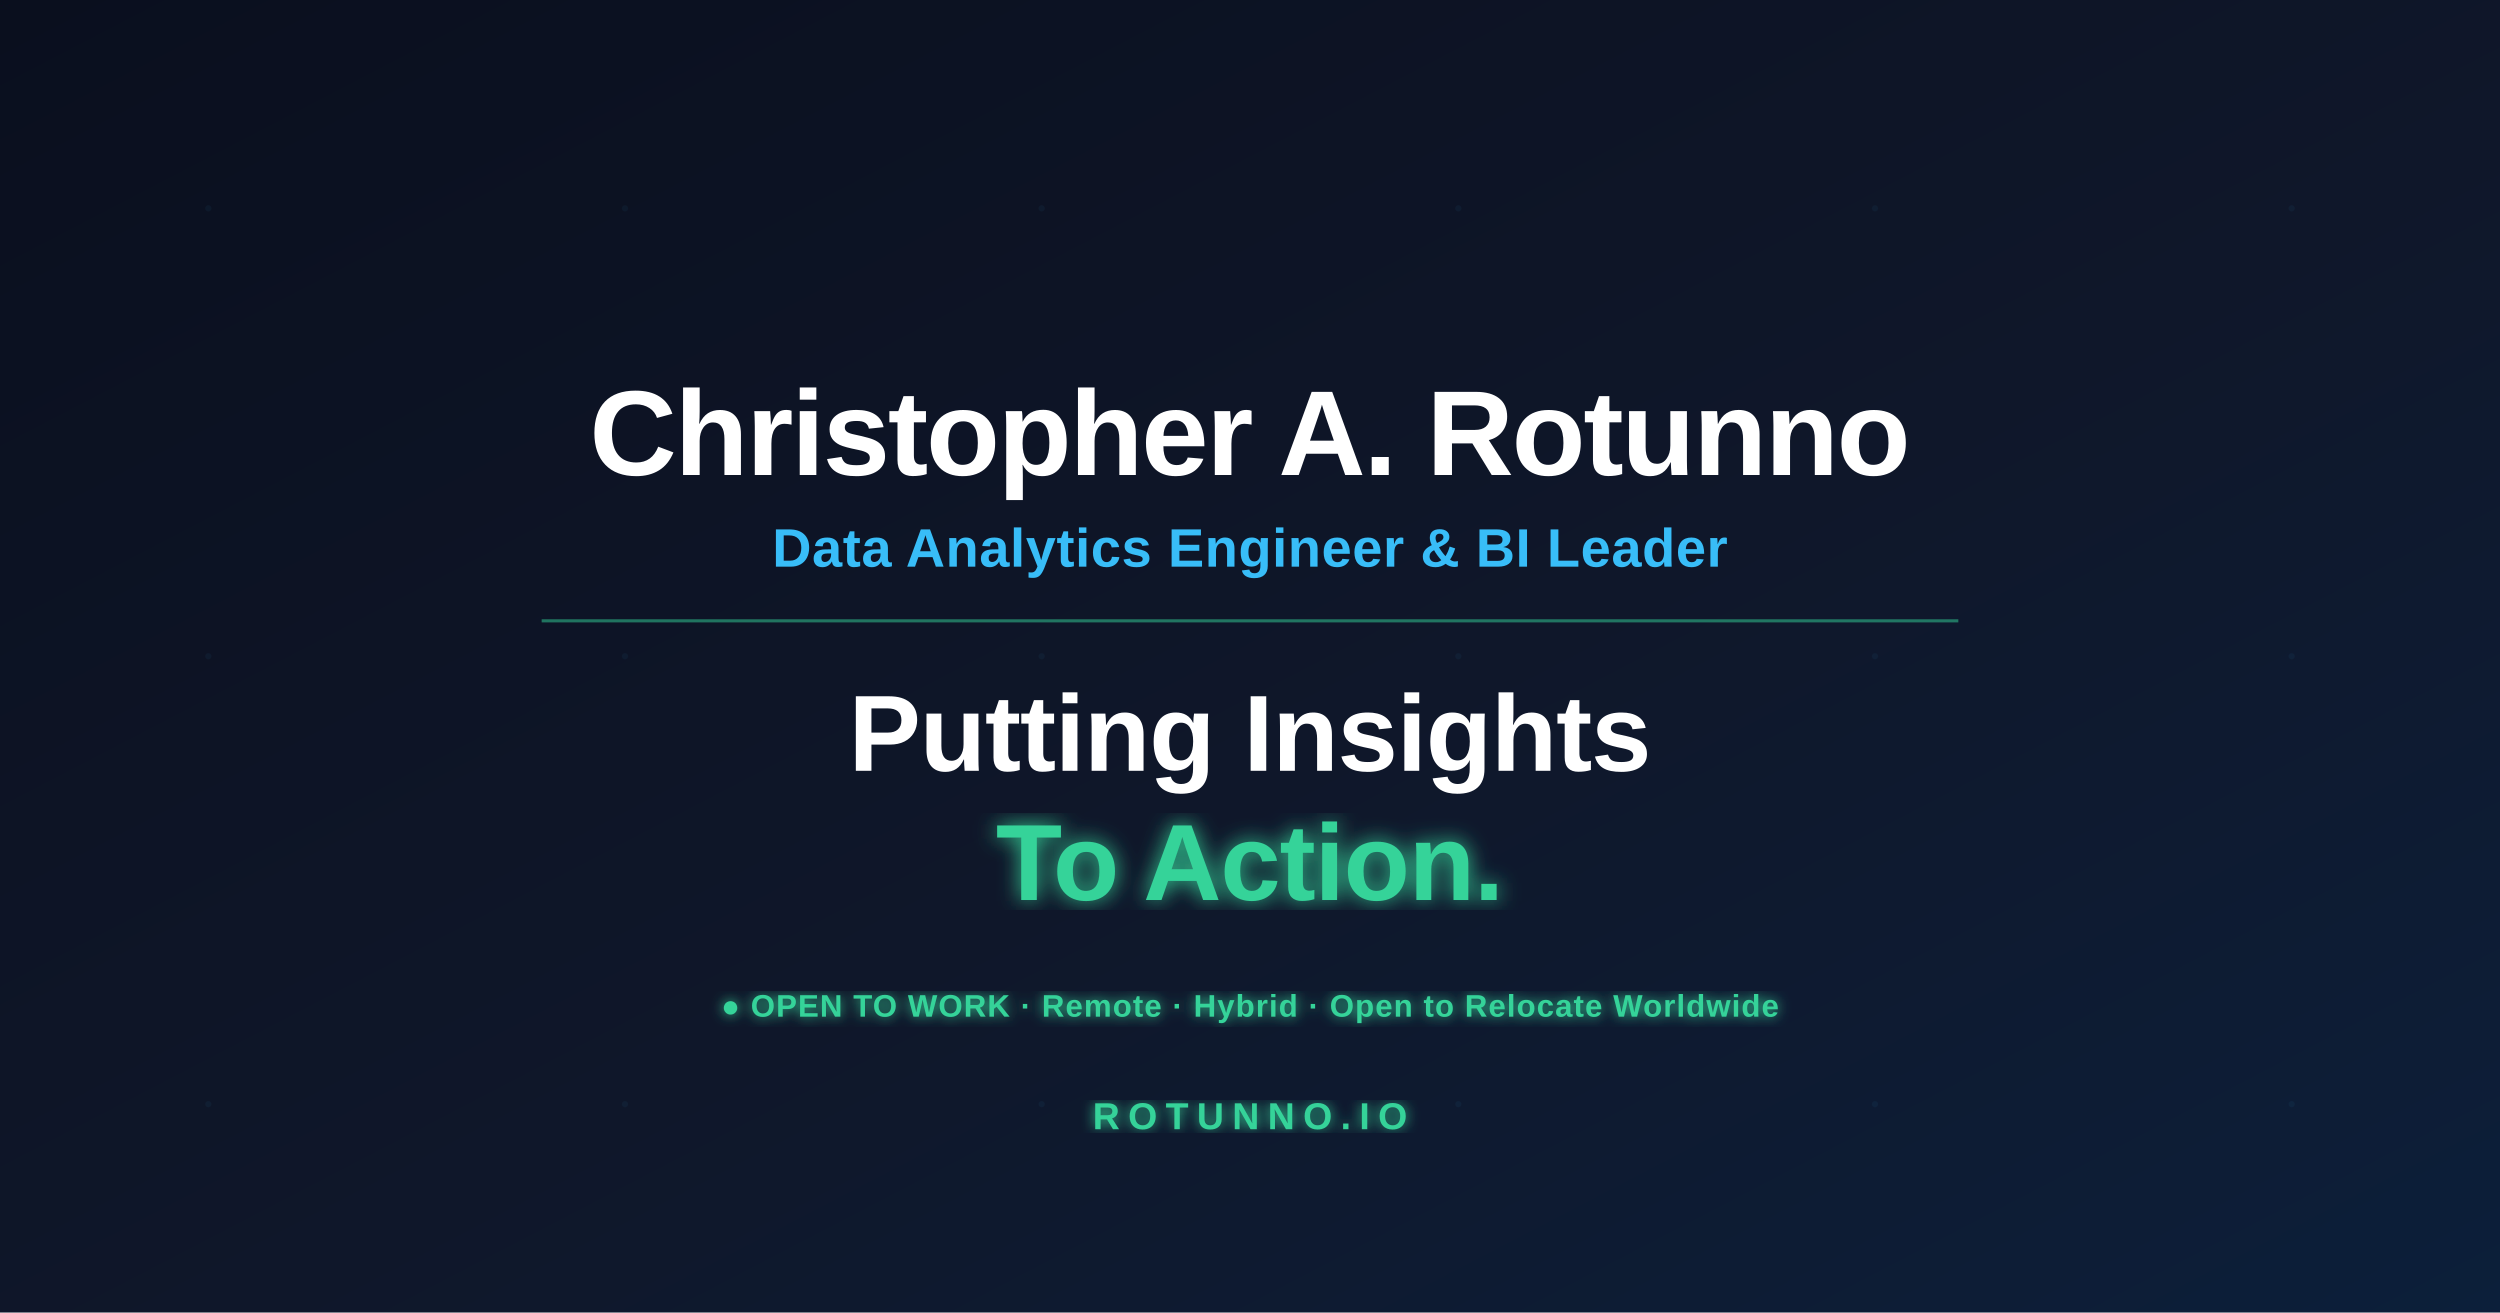
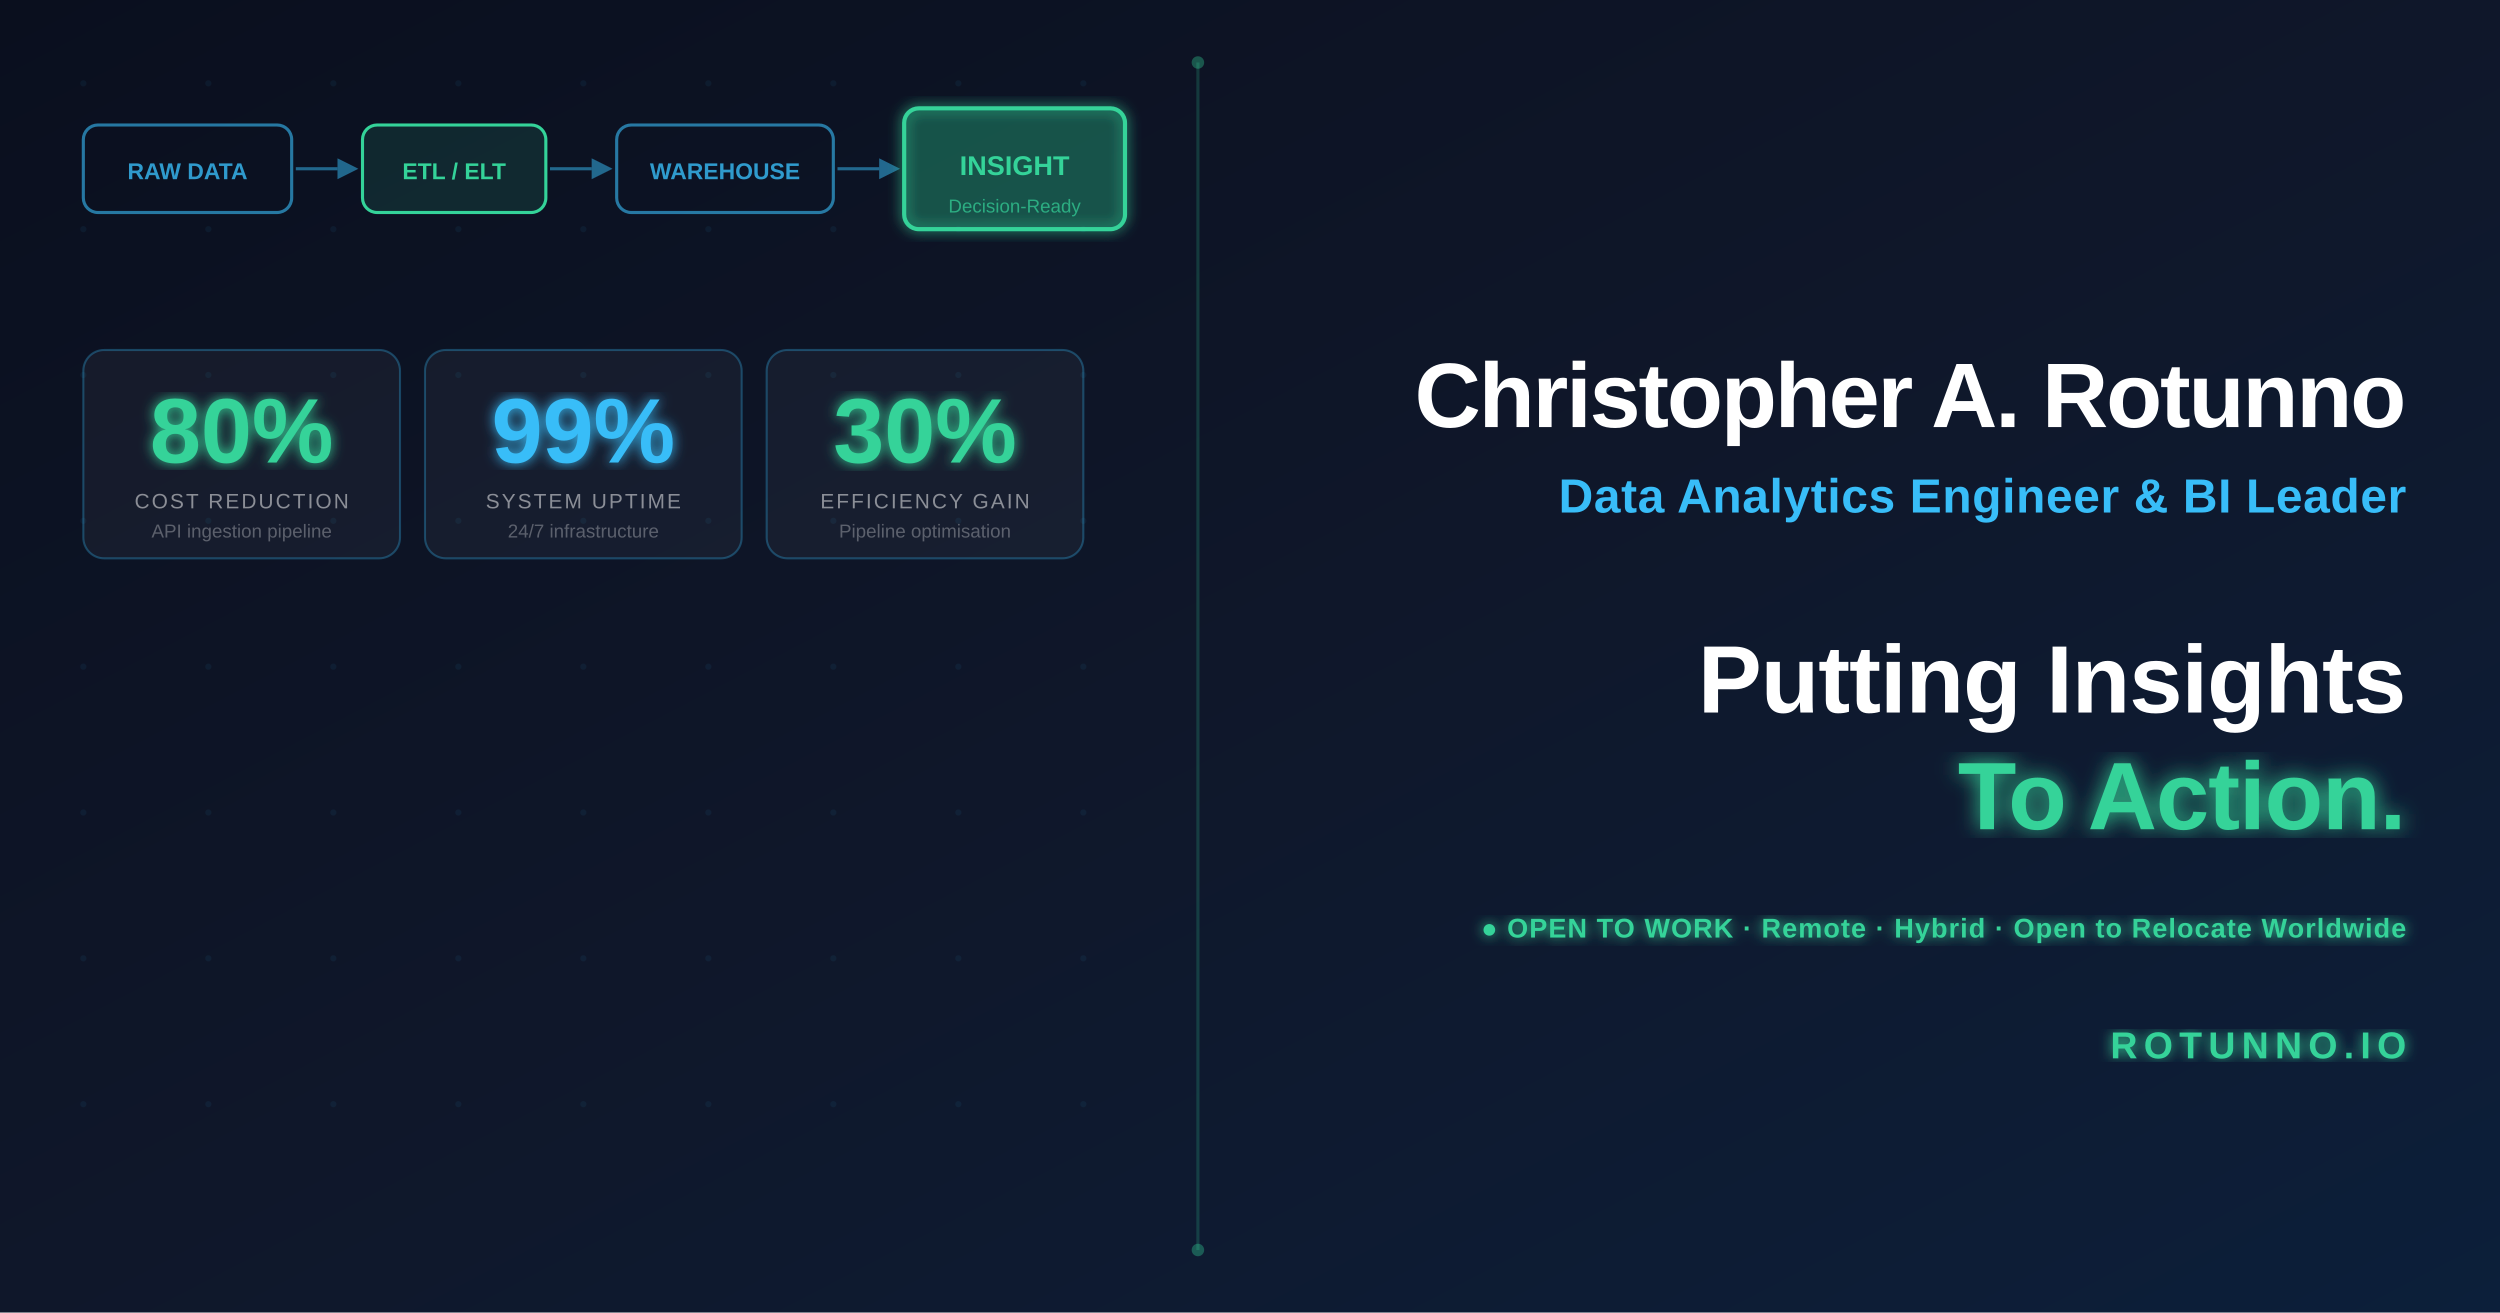
<svg xmlns="http://www.w3.org/2000/svg" viewBox="0 0 1200 630" width="1200" height="630">
  <defs>
    <linearGradient id="bg" x1="0%" y1="0%" x2="100%" y2="100%">
      <stop offset="0%" stop-color="#0a0f1e" />
-       <stop offset="55%" stop-color="#0f172a" />
+       <stop offset="50%" stop-color="#0f172a" />
      <stop offset="100%" stop-color="#0c1f3a" />
+     </linearGradient>
+     <linearGradient id="emeraldLine" x1="0%" y1="0%" x2="100%" y2="0%">
+       <stop offset="0%" stop-color="#34d399" stop-opacity="0" />
+       <stop offset="40%" stop-color="#34d399" stop-opacity="1" />
+       <stop offset="100%" stop-color="#34d399" stop-opacity="0.3" />
    </linearGradient>
    <filter id="glow">
      <feGaussianBlur stdDeviation="3" result="coloredBlur" />
      <feMerge>
        <feMergeNode in="coloredBlur" />
        <feMergeNode in="SourceGraphic" />
      </feMerge>
    </filter>
    <filter id="glowStrong">
      <feGaussianBlur stdDeviation="5" result="coloredBlur" />
      <feMerge>
        <feMergeNode in="coloredBlur" />
        <feMergeNode in="SourceGraphic" />
      </feMerge>
    </filter>
  </defs>
  <rect width="1200" height="630" fill="url(#bg)" />
-   <g fill="#38bdf8" opacity="0.05">
-     <circle cx="100" cy="100" r="1.5" />
-     <circle cx="300" cy="100" r="1.5" />
-     <circle cx="500" cy="100" r="1.5" />
-     <circle cx="700" cy="100" r="1.5" />
-     <circle cx="900" cy="100" r="1.5" />
-     <circle cx="1100" cy="100" r="1.5" />
-     <circle cx="100" cy="315" r="1.5" />
-     <circle cx="300" cy="315" r="1.5" />
-     <circle cx="500" cy="315" r="1.5" />
-     <circle cx="700" cy="315" r="1.5" />
-     <circle cx="900" cy="315" r="1.5" />
-     <circle cx="1100" cy="315" r="1.5" />
+   <g fill="#38bdf8" opacity="0.06">
+     <circle cx="40" cy="40" r="1.5" />
+     <circle cx="100" cy="40" r="1.5" />
+     <circle cx="160" cy="40" r="1.5" />
+     <circle cx="220" cy="40" r="1.5" />
+     <circle cx="280" cy="40" r="1.5" />
+     <circle cx="340" cy="40" r="1.5" />
+     <circle cx="400" cy="40" r="1.5" />
+     <circle cx="460" cy="40" r="1.5" />
+     <circle cx="520" cy="40" r="1.5" />
+     <circle cx="40" cy="110" r="1.5" />
+     <circle cx="100" cy="110" r="1.5" />
+     <circle cx="160" cy="110" r="1.5" />
+     <circle cx="220" cy="110" r="1.5" />
+     <circle cx="280" cy="110" r="1.5" />
+     <circle cx="340" cy="110" r="1.5" />
+     <circle cx="400" cy="110" r="1.5" />
+     <circle cx="460" cy="110" r="1.5" />
+     <circle cx="520" cy="110" r="1.5" />
+     <circle cx="40" cy="180" r="1.5" />
+     <circle cx="100" cy="180" r="1.5" />
+     <circle cx="160" cy="180" r="1.5" />
+     <circle cx="220" cy="180" r="1.5" />
+     <circle cx="280" cy="180" r="1.5" />
+     <circle cx="340" cy="180" r="1.5" />
+     <circle cx="400" cy="180" r="1.5" />
+     <circle cx="460" cy="180" r="1.5" />
+     <circle cx="520" cy="180" r="1.5" />
+     <circle cx="40" cy="250" r="1.5" />
+     <circle cx="100" cy="250" r="1.5" />
+     <circle cx="160" cy="250" r="1.5" />
+     <circle cx="220" cy="250" r="1.5" />
+     <circle cx="280" cy="250" r="1.5" />
+     <circle cx="340" cy="250" r="1.5" />
+     <circle cx="400" cy="250" r="1.5" />
+     <circle cx="460" cy="250" r="1.5" />
+     <circle cx="520" cy="250" r="1.5" />
+     <circle cx="40" cy="320" r="1.5" />
+     <circle cx="100" cy="320" r="1.5" />
+     <circle cx="160" cy="320" r="1.5" />
+     <circle cx="220" cy="320" r="1.5" />
+     <circle cx="280" cy="320" r="1.5" />
+     <circle cx="340" cy="320" r="1.5" />
+     <circle cx="400" cy="320" r="1.5" />
+     <circle cx="460" cy="320" r="1.5" />
+     <circle cx="520" cy="320" r="1.5" />
+     <circle cx="40" cy="390" r="1.5" />
+     <circle cx="100" cy="390" r="1.5" />
+     <circle cx="160" cy="390" r="1.5" />
+     <circle cx="220" cy="390" r="1.5" />
+     <circle cx="280" cy="390" r="1.5" />
+     <circle cx="340" cy="390" r="1.5" />
+     <circle cx="400" cy="390" r="1.5" />
+     <circle cx="460" cy="390" r="1.5" />
+     <circle cx="520" cy="390" r="1.5" />
+     <circle cx="40" cy="460" r="1.5" />
+     <circle cx="100" cy="460" r="1.5" />
+     <circle cx="160" cy="460" r="1.5" />
+     <circle cx="220" cy="460" r="1.5" />
+     <circle cx="280" cy="460" r="1.5" />
+     <circle cx="340" cy="460" r="1.5" />
+     <circle cx="400" cy="460" r="1.5" />
+     <circle cx="460" cy="460" r="1.5" />
+     <circle cx="520" cy="460" r="1.5" />
+     <circle cx="40" cy="530" r="1.5" />
    <circle cx="100" cy="530" r="1.5" />
-     <circle cx="300" cy="530" r="1.5" />
-     <circle cx="500" cy="530" r="1.5" />
-     <circle cx="700" cy="530" r="1.5" />
-     <circle cx="900" cy="530" r="1.5" />
-     <circle cx="1100" cy="530" r="1.5" />
+     <circle cx="160" cy="530" r="1.5" />
+     <circle cx="220" cy="530" r="1.5" />
+     <circle cx="280" cy="530" r="1.5" />
+     <circle cx="340" cy="530" r="1.5" />
+     <circle cx="400" cy="530" r="1.5" />
+     <circle cx="460" cy="530" r="1.5" />
+     <circle cx="520" cy="530" r="1.5" />
  </g>
-   <text x="600" y="228" text-anchor="middle" font-family="Arial,Helvetica,sans-serif" font-size="58" font-weight="900" fill="white" letter-spacing="-1">Christopher A. Rotunno</text>
-   <text x="600" y="272" text-anchor="middle" font-family="Arial,Helvetica,sans-serif" font-size="26" font-weight="600" fill="#38bdf8" letter-spacing="0.3">Data Analytics Engineer &amp; BI Leader</text>
-   <line x1="260" y1="298" x2="940" y2="298" stroke="#34d399" stroke-width="1.5" opacity="0.5" />
-   <text x="600" y="370" text-anchor="middle" font-family="Arial,Helvetica,sans-serif" font-size="52" font-weight="800" fill="white" letter-spacing="-0.5">Putting Insights</text>
-   <text x="600" y="432" text-anchor="middle" font-family="Arial,Helvetica,sans-serif" font-size="52" font-weight="800" fill="#34d399" letter-spacing="-0.5" filter="url(#glowStrong)">To Action.</text>
-   <text x="600" y="488" text-anchor="middle" font-family="Arial,Helvetica,sans-serif" font-size="15" font-weight="700" fill="#34d399" letter-spacing="0.5" filter="url(#glow)">● OPEN TO WORK · Remote · Hybrid · Open to Relocate Worldwide</text>
-   <text x="600" y="542" text-anchor="middle" font-family="Arial,Helvetica,sans-serif" font-size="18" font-weight="700" fill="#34d399" letter-spacing="4" filter="url(#glow)">ROTUNNO.IO</text>
+   <rect x="40" y="60" width="100" height="42" rx="7" fill="none" stroke="#38bdf8" stroke-width="1.5" opacity="0.6" />
+   <text x="90" y="86" text-anchor="middle" font-family="Arial,sans-serif" font-size="11" fill="#38bdf8" opacity="0.8" font-weight="600">RAW DATA</text>
+   <line x1="142" y1="81" x2="162" y2="81" stroke="#38bdf8" stroke-width="1.5" opacity="0.5" />
+   <polygon points="162,76 172,81 162,86" fill="#38bdf8" opacity="0.5" />
+   <rect x="174" y="60" width="88" height="42" rx="7" fill="#34d399" fill-opacity="0.12" stroke="#34d399" stroke-width="1.5" />
+   <text x="218" y="86" text-anchor="middle" font-family="Arial,sans-serif" font-size="11" fill="#34d399" font-weight="700">ETL / ELT</text>
+   <line x1="264" y1="81" x2="284" y2="81" stroke="#38bdf8" stroke-width="1.5" opacity="0.5" />
+   <polygon points="284,76 294,81 284,86" fill="#38bdf8" opacity="0.5" />
+   <rect x="296" y="60" width="104" height="42" rx="7" fill="none" stroke="#38bdf8" stroke-width="1.5" opacity="0.6" />
+   <text x="348" y="86" text-anchor="middle" font-family="Arial,sans-serif" font-size="11" fill="#38bdf8" opacity="0.8" font-weight="600">WAREHOUSE</text>
+   <line x1="402" y1="81" x2="422" y2="81" stroke="#38bdf8" stroke-width="1.5" opacity="0.5" />
+   <polygon points="422,76 432,81 422,86" fill="#38bdf8" opacity="0.5" />
+   <rect x="434" y="52" width="106" height="58" rx="7" fill="#34d399" fill-opacity="0.18" stroke="#34d399" stroke-width="2" filter="url(#glow)" />
+   <text x="487" y="84" text-anchor="middle" font-family="Arial,sans-serif" font-size="13" fill="#34d399" font-weight="800">INSIGHT</text>
+   <text x="487" y="102" text-anchor="middle" font-family="Arial,sans-serif" font-size="9" fill="#34d399" opacity="0.7">Decision-Ready</text>
+   <rect x="40" y="168" width="152" height="100" rx="10" fill="#ffffff" fill-opacity="0.04" stroke="#38bdf8" stroke-width="1" stroke-opacity="0.3" />
+   <text x="116" y="222" text-anchor="middle" font-family="Arial,sans-serif" font-size="44" font-weight="900" fill="#34d399" filter="url(#glow)">80%</text>
+   <text x="116" y="244" text-anchor="middle" font-family="Arial,sans-serif" font-size="10" fill="white" opacity="0.5" letter-spacing="1">COST REDUCTION</text>
+   <text x="116" y="258" text-anchor="middle" font-family="Arial,sans-serif" font-size="9" fill="white" opacity="0.3">API ingestion pipeline</text>
+   <rect x="204" y="168" width="152" height="100" rx="10" fill="#ffffff" fill-opacity="0.04" stroke="#38bdf8" stroke-width="1" stroke-opacity="0.3" />
+   <text x="280" y="222" text-anchor="middle" font-family="Arial,sans-serif" font-size="44" font-weight="900" fill="#38bdf8" filter="url(#glow)">99%</text>
+   <text x="280" y="244" text-anchor="middle" font-family="Arial,sans-serif" font-size="10" fill="white" opacity="0.5" letter-spacing="1">SYSTEM UPTIME</text>
+   <text x="280" y="258" text-anchor="middle" font-family="Arial,sans-serif" font-size="9" fill="white" opacity="0.3">24/7 infrastructure</text>
+   <rect x="368" y="168" width="152" height="100" rx="10" fill="#ffffff" fill-opacity="0.04" stroke="#38bdf8" stroke-width="1" stroke-opacity="0.3" />
+   <text x="444" y="222" text-anchor="middle" font-family="Arial,sans-serif" font-size="44" font-weight="900" fill="#34d399" filter="url(#glow)">30%</text>
+   <text x="444" y="244" text-anchor="middle" font-family="Arial,sans-serif" font-size="10" fill="white" opacity="0.5" letter-spacing="1">EFFICIENCY GAIN</text>
+   <text x="444" y="258" text-anchor="middle" font-family="Arial,sans-serif" font-size="9" fill="white" opacity="0.3">Pipeline optimisation</text>
+   <line x1="575" y1="30" x2="575" y2="600" stroke="#34d399" stroke-width="1.5" opacity="0.2" />
+   <circle cx="575" cy="30" r="3" fill="#34d399" opacity="0.35" />
+   <circle cx="575" cy="600" r="3" fill="#34d399" opacity="0.35" />
+   <text x="1155" y="205" text-anchor="end" font-family="Arial,Helvetica,sans-serif" font-size="44" font-weight="900" fill="white" letter-spacing="-1">Christopher A. Rotunno</text>
+   <text x="1155" y="246" text-anchor="end" font-family="Arial,Helvetica,sans-serif" font-size="23" font-weight="600" fill="#38bdf8" letter-spacing="0.3">Data Analytics Engineer &amp; BI Leader</text>
+   <line x1="615" y1="270" x2="1155" y2="270" stroke="url(#emeraldLine)" stroke-width="1.5" />
+   <text x="1155" y="342" text-anchor="end" font-family="Arial,Helvetica,sans-serif" font-size="46" font-weight="800" fill="white" letter-spacing="-0.5">Putting Insights</text>
+   <text x="1155" y="398" text-anchor="end" font-family="Arial,Helvetica,sans-serif" font-size="46" font-weight="800" fill="#34d399" letter-spacing="-0.5" filter="url(#glowStrong)">To Action.</text>
+   <text x="1155" y="450" text-anchor="end" font-family="Arial,Helvetica,sans-serif" font-size="13" font-weight="700" fill="#34d399" letter-spacing="0.5" filter="url(#glow)">● OPEN TO WORK · Remote · Hybrid · Open to Relocate Worldwide</text>
+   <text x="1155" y="508" text-anchor="end" font-family="Arial,Helvetica,sans-serif" font-size="18" font-weight="700" fill="#34d399" letter-spacing="3" filter="url(#glow)">ROTUNNO.IO</text>
</svg>
